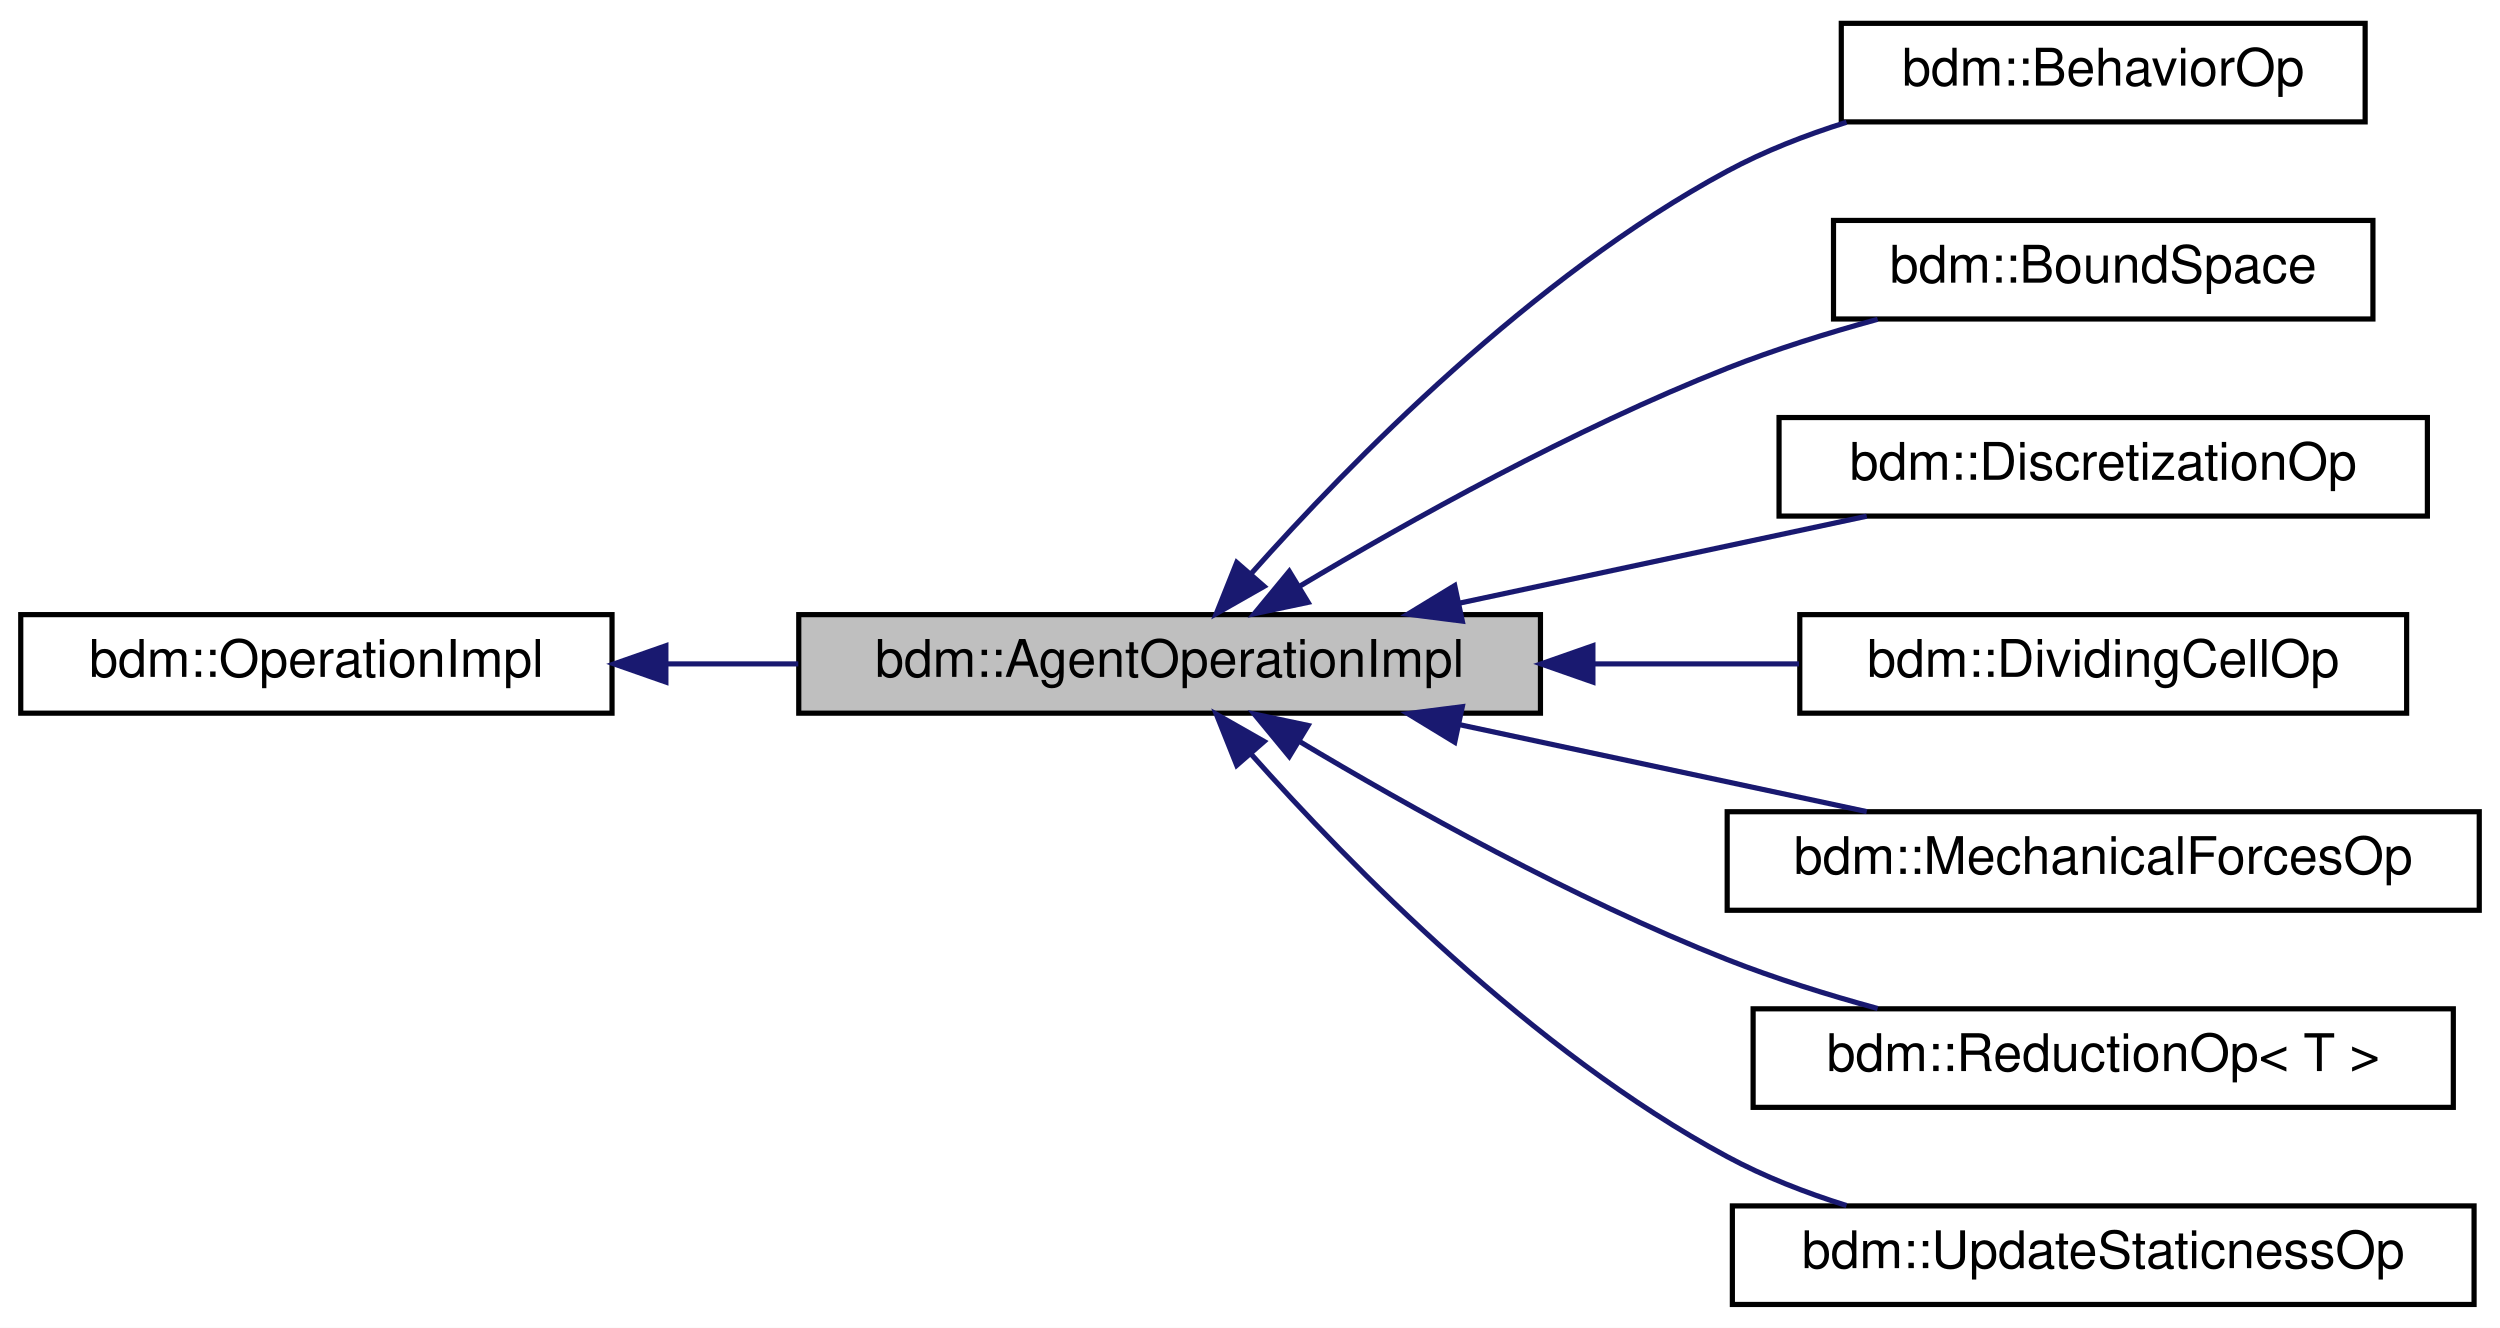
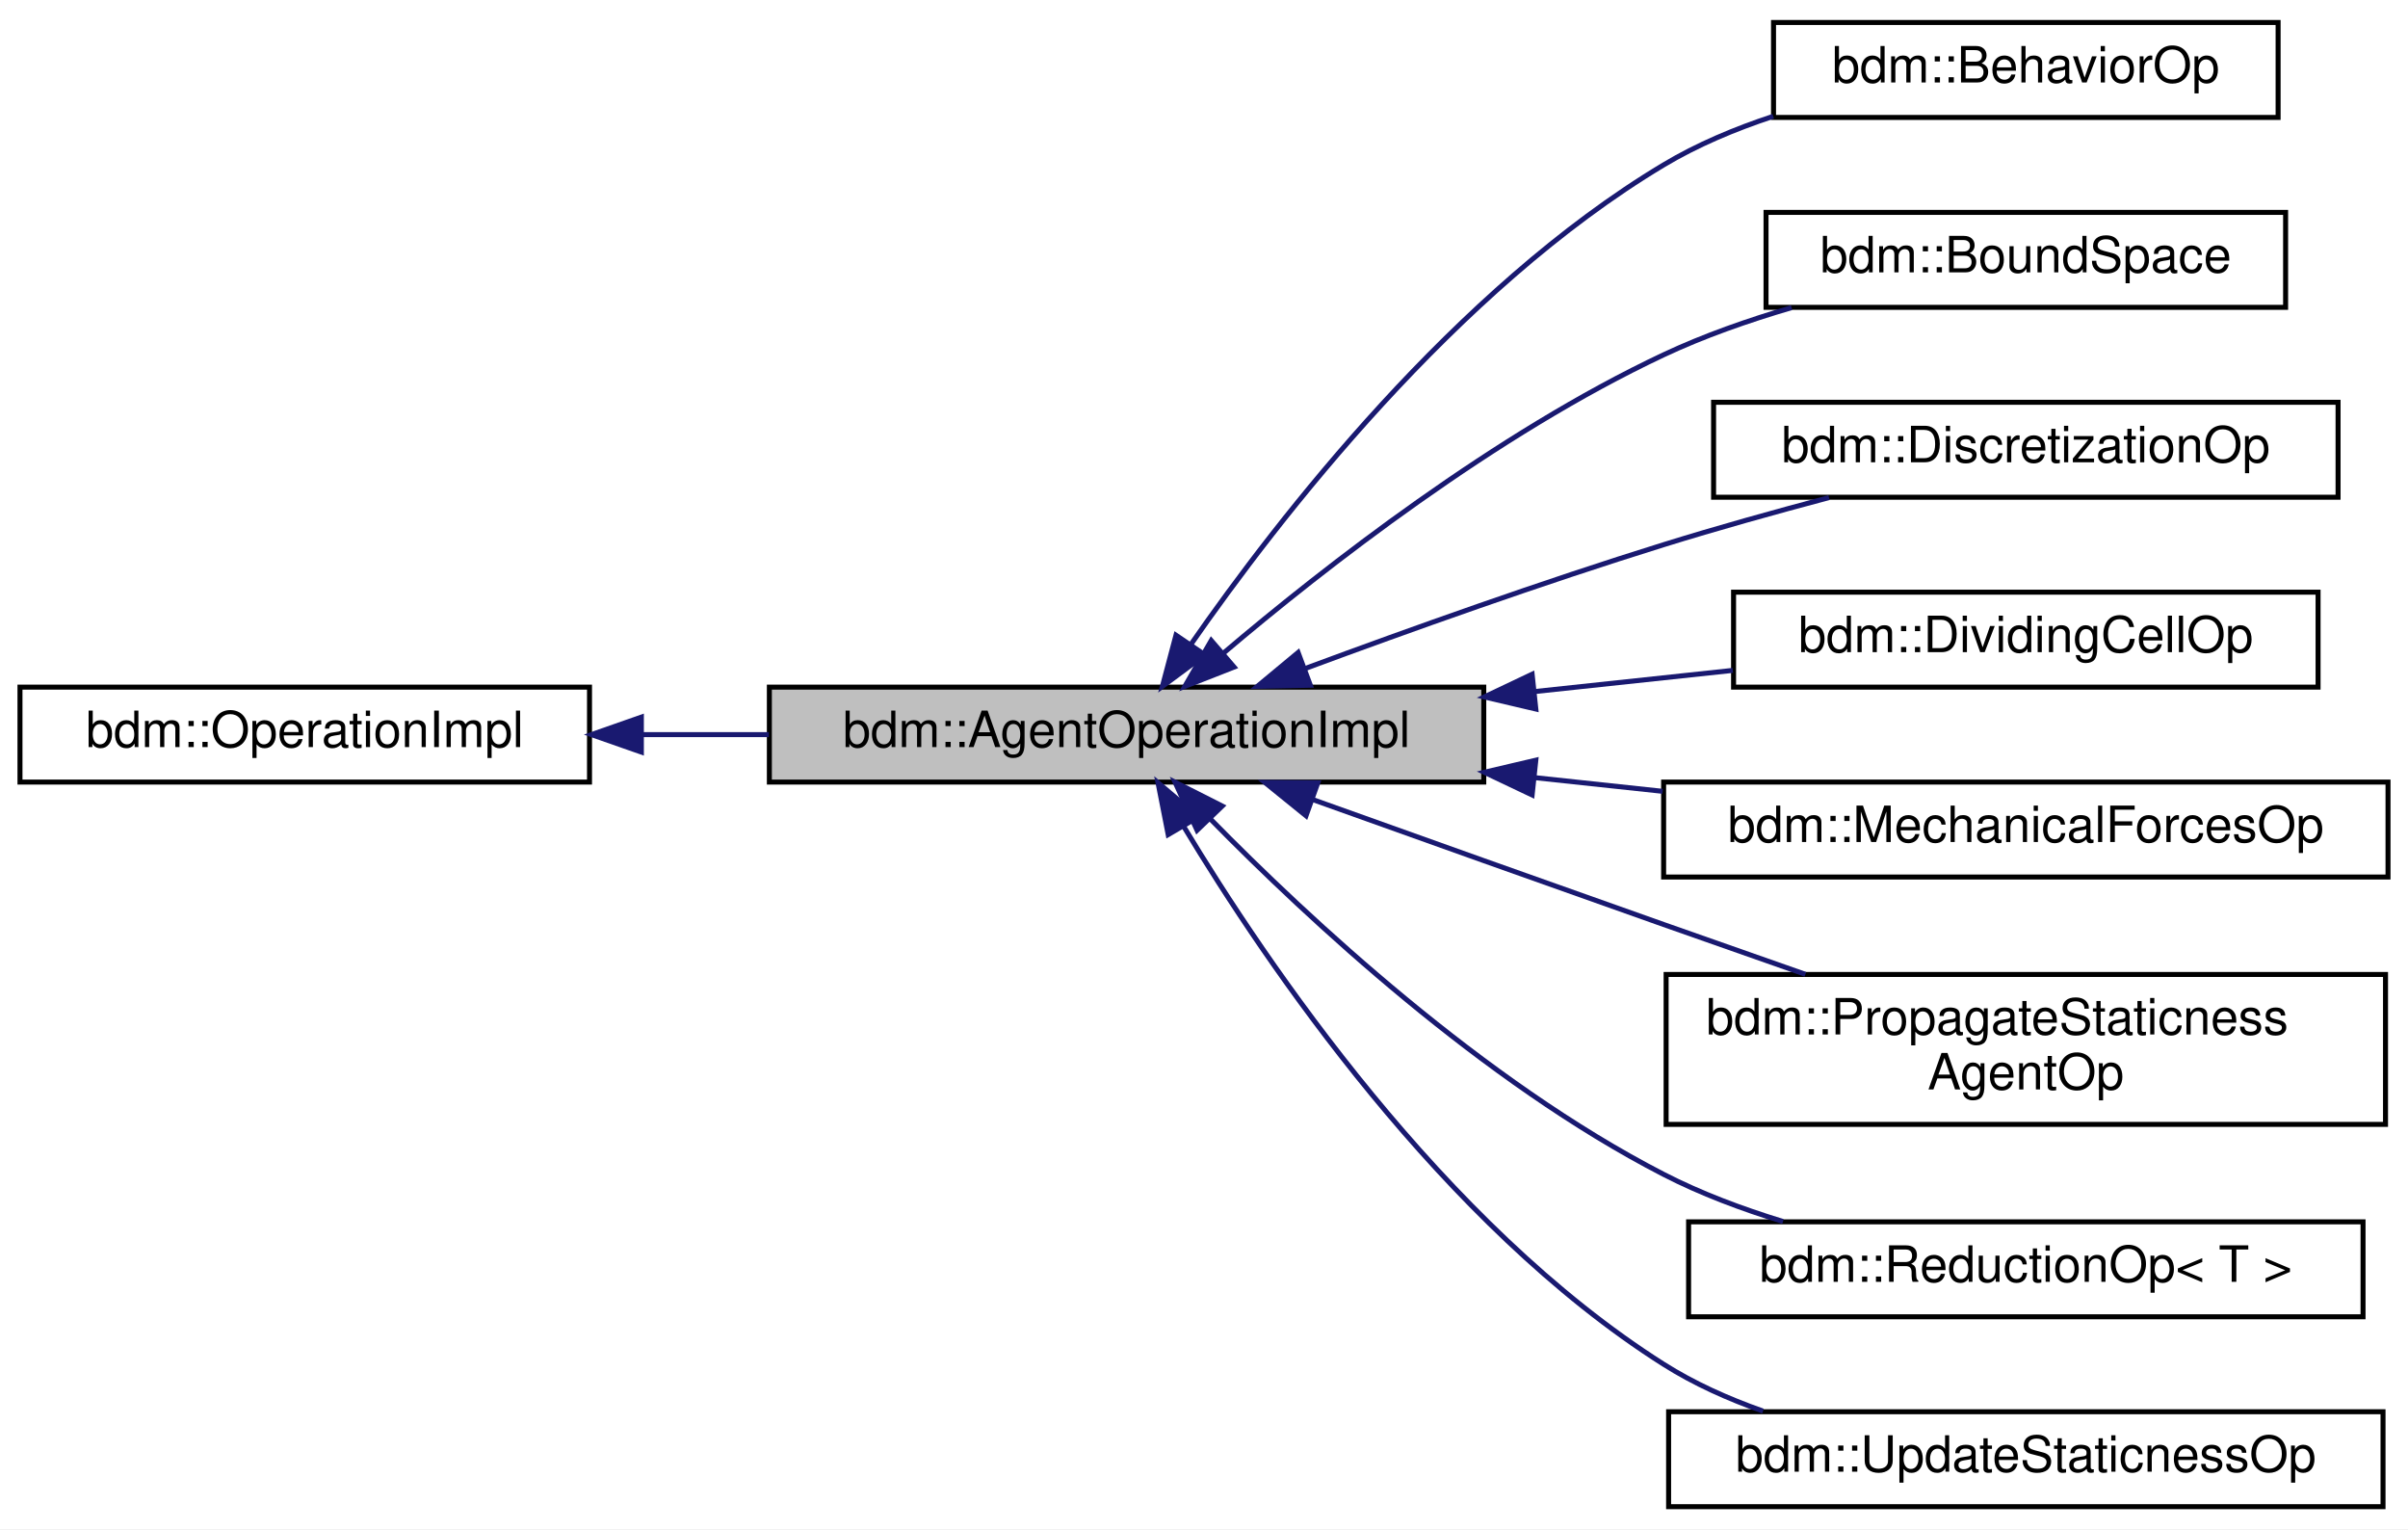
- <svg xmlns="http://www.w3.org/2000/svg" xmlns:xlink="http://www.w3.org/1999/xlink" width="482pt" height="256pt" viewBox="0.00 0.00 482.00 256.00">
-   <g id="graph0" class="graph" transform="scale(1 1) rotate(0) translate(4 252)">
-     <polygon fill="white" stroke="transparent" points="-4,4 -4,-252 478,-252 478,4 -4,4" />
+ <svg xmlns="http://www.w3.org/2000/svg" xmlns:xlink="http://www.w3.org/1999/xlink" width="482pt" height="306pt" viewBox="0.00 0.00 482.00 306.00">
+   <g id="graph0" class="graph" transform="scale(1 1) rotate(0) translate(4 302)">
+     <polygon fill="white" stroke="transparent" points="-4,4 -4,-302 478,-302 478,4 -4,4" />
    <g id="node1" class="node">
      <g id="a_node1">
        <a xlink:title="Interface for implementing an operation.">
-           <polygon fill="#bfbfbf" stroke="black" points="150,-114.5 150,-133.5 293,-133.5 293,-114.5 150,-114.5" />
-           <text text-anchor="middle" x="221.5" y="-121.5" font-family="Helvetica,sans-Serif" font-size="10.00">bdm::AgentOperationImpl</text>
+           <polygon fill="#bfbfbf" stroke="black" points="150,-145.5 150,-164.5 293,-164.5 293,-145.5 150,-145.5" />
+           <text text-anchor="middle" x="221.5" y="-152.5" font-family="Helvetica,sans-Serif" font-size="10.00">bdm::AgentOperationImpl</text>
        </a>
      </g>
    </g>
    <g id="node3" class="node">
      <g id="a_node3">
        <a xlink:href="structbdm_1_1BehaviorOp.html" target="_top" xlink:title=" ">
-           <polygon fill="white" stroke="black" points="351,-228.5 351,-247.5 452,-247.5 452,-228.5 351,-228.5" />
-           <text text-anchor="middle" x="401.5" y="-235.5" font-family="Helvetica,sans-Serif" font-size="10.00">bdm::BehaviorOp</text>
+           <polygon fill="white" stroke="black" points="351,-278.5 351,-297.5 452,-297.5 452,-278.5 351,-278.5" />
+           <text text-anchor="middle" x="401.5" y="-285.5" font-family="Helvetica,sans-Serif" font-size="10.00">bdm::BehaviorOp</text>
        </a>
      </g>
    </g>
    <g id="edge2" class="edge">
-       <path fill="none" stroke="midnightblue" d="M237.21,-141.39C256.24,-162.79 291.45,-198.77 329,-219 336.12,-222.84 344.07,-225.94 352.01,-228.43" />
-       <polygon fill="midnightblue" stroke="midnightblue" points="239.72,-138.95 230.51,-133.71 234.44,-143.55 239.72,-138.95" />
+       <path fill="none" stroke="midnightblue" d="M234.32,-172.97C251.9,-198.27 287.4,-244.09 329,-269 335.72,-273.03 343.3,-276.21 350.94,-278.73" />
+       <polygon fill="midnightblue" stroke="midnightblue" points="237.18,-170.96 228.67,-164.65 231.39,-174.89 237.18,-170.96" />
    </g>
    <g id="node4" class="node">
      <g id="a_node4">
        <a xlink:href="structbdm_1_1BoundSpace.html" target="_top" xlink:title=" ">
-           <polygon fill="white" stroke="black" points="349.5,-190.5 349.5,-209.5 453.5,-209.5 453.5,-190.5 349.5,-190.5" />
-           <text text-anchor="middle" x="401.5" y="-197.5" font-family="Helvetica,sans-Serif" font-size="10.00">bdm::BoundSpace</text>
+           <polygon fill="white" stroke="black" points="349.5,-240.5 349.5,-259.5 453.5,-259.5 453.5,-240.5 349.5,-240.5" />
+           <text text-anchor="middle" x="401.5" y="-247.5" font-family="Helvetica,sans-Serif" font-size="10.00">bdm::BoundSpace</text>
        </a>
      </g>
    </g>
    <g id="edge3" class="edge">
-       <path fill="none" stroke="midnightblue" d="M246.45,-138.9C267.54,-151.51 299.43,-169.34 329,-181 338.2,-184.63 348.33,-187.79 358.01,-190.44" />
-       <polygon fill="midnightblue" stroke="midnightblue" points="248.2,-135.87 237.83,-133.68 244.57,-141.85 248.2,-135.87" />
+       <path fill="none" stroke="midnightblue" d="M240.96,-171.36C261.22,-188.53 295.37,-215.18 329,-231 337.02,-234.77 345.91,-237.89 354.62,-240.44" />
+       <polygon fill="midnightblue" stroke="midnightblue" points="243.02,-168.52 233.16,-164.65 238.45,-173.83 243.02,-168.52" />
    </g>
    <g id="node5" class="node">
      <g id="a_node5">
        <a xlink:href="structbdm_1_1DiscretizationOp.html" target="_top" xlink:title=" ">
-           <polygon fill="white" stroke="black" points="339,-152.5 339,-171.5 464,-171.5 464,-152.5 339,-152.5" />
-           <text text-anchor="middle" x="401.5" y="-159.5" font-family="Helvetica,sans-Serif" font-size="10.00">bdm::DiscretizationOp</text>
+           <polygon fill="white" stroke="black" points="339,-202.5 339,-221.5 464,-221.5 464,-202.5 339,-202.5" />
+           <text text-anchor="middle" x="401.5" y="-209.5" font-family="Helvetica,sans-Serif" font-size="10.00">bdm::DiscretizationOp</text>
        </a>
      </g>
    </g>
    <g id="edge4" class="edge">
-       <path fill="none" stroke="midnightblue" d="M277.22,-135.68C302.46,-141.07 332.05,-147.39 355.91,-152.48" />
-       <polygon fill="midnightblue" stroke="midnightblue" points="277.93,-132.25 267.42,-133.59 276.47,-139.1 277.93,-132.25" />
+       <path fill="none" stroke="midnightblue" d="M257.32,-168.25C278,-175.91 304.83,-185.49 329,-193 339.67,-196.32 351.35,-199.57 362.11,-202.43" />
+       <polygon fill="midnightblue" stroke="midnightblue" points="258.29,-164.87 247.69,-164.66 255.84,-171.43 258.29,-164.87" />
    </g>
    <g id="node6" class="node">
      <g id="a_node6">
        <a xlink:href="structbdm_1_1DividingCellOp.html" target="_top" xlink:title=" ">
-           <polygon fill="white" stroke="black" points="343,-114.5 343,-133.5 460,-133.5 460,-114.5 343,-114.5" />
-           <text text-anchor="middle" x="401.5" y="-121.5" font-family="Helvetica,sans-Serif" font-size="10.00">bdm::DividingCellOp</text>
+           <polygon fill="white" stroke="black" points="343,-164.5 343,-183.5 460,-183.5 460,-164.5 343,-164.5" />
+           <text text-anchor="middle" x="401.5" y="-171.5" font-family="Helvetica,sans-Serif" font-size="10.00">bdm::DividingCellOp</text>
        </a>
      </g>
    </g>
    <g id="edge5" class="edge">
-       <path fill="none" stroke="midnightblue" d="M303.25,-124C316.61,-124 330.21,-124 342.85,-124" />
-       <polygon fill="midnightblue" stroke="midnightblue" points="303.11,-120.5 293.11,-124 303.11,-127.5 303.11,-120.5" />
+       <path fill="none" stroke="midnightblue" d="M303.25,-163.62C316.61,-165.04 330.21,-166.5 342.85,-167.85" />
+       <polygon fill="midnightblue" stroke="midnightblue" points="303.42,-160.12 293.11,-162.54 302.68,-167.08 303.42,-160.12" />
    </g>
    <g id="node7" class="node">
      <g id="a_node7">
        <a xlink:href="classbdm_1_1MechanicalForcesOp.html" target="_top" xlink:title="Defines the 3D physical interactions between physical objects.">
-           <polygon fill="white" stroke="black" points="329,-76.5 329,-95.5 474,-95.5 474,-76.5 329,-76.5" />
-           <text text-anchor="middle" x="401.5" y="-83.5" font-family="Helvetica,sans-Serif" font-size="10.00">bdm::MechanicalForcesOp</text>
+           <polygon fill="white" stroke="black" points="329,-126.5 329,-145.5 474,-145.5 474,-126.5 329,-126.5" />
+           <text text-anchor="middle" x="401.5" y="-133.5" font-family="Helvetica,sans-Serif" font-size="10.00">bdm::MechanicalForcesOp</text>
        </a>
      </g>
    </g>
    <g id="edge6" class="edge">
-       <path fill="none" stroke="midnightblue" d="M277.22,-112.32C302.46,-106.93 332.05,-100.61 355.91,-95.52" />
-       <polygon fill="midnightblue" stroke="midnightblue" points="276.47,-108.9 267.42,-114.41 277.93,-115.75 276.47,-108.9" />
+       <path fill="none" stroke="midnightblue" d="M303.1,-146.4C311.68,-145.48 320.35,-144.56 328.81,-143.65" />
+       <polygon fill="midnightblue" stroke="midnightblue" points="302.68,-142.92 293.11,-147.46 303.42,-149.88 302.68,-142.92" />
    </g>
    <g id="node8" class="node">
      <g id="a_node8">
+         <a xlink:href="structbdm_1_1PropagateStaticnessAgentOp.html" target="_top" xlink:title=" ">
+           <polygon fill="white" stroke="black" points="329.5,-77 329.5,-107 473.5,-107 473.5,-77 329.5,-77" />
+           <text text-anchor="start" x="337.5" y="-95" font-family="Helvetica,sans-Serif" font-size="10.00">bdm::PropagateStaticness</text>
+           <text text-anchor="middle" x="401.5" y="-84" font-family="Helvetica,sans-Serif" font-size="10.00">AgentOp</text>
+         </a>
+       </g>
+     </g>
+     <g id="edge7" class="edge">
+       <path fill="none" stroke="midnightblue" d="M258.79,-141.99C279.38,-134.62 305.62,-125.26 329,-117 338.18,-113.76 348.02,-110.3 357.38,-107.03" />
+       <polygon fill="midnightblue" stroke="midnightblue" points="257.42,-138.76 249.18,-145.43 259.78,-145.35 257.42,-138.76" />
+     </g>
+     <g id="node9" class="node">
+       <g id="a_node9">
        <a xlink:href="classbdm_1_1ReductionOp.html" target="_top" xlink:title=" ">
          <polygon fill="white" stroke="black" points="334,-38.5 334,-57.5 469,-57.5 469,-38.5 334,-38.5" />
          <text text-anchor="middle" x="401.5" y="-45.5" font-family="Helvetica,sans-Serif" font-size="10.00">bdm::ReductionOp&lt; T &gt;</text>
        </a>
      </g>
    </g>
-     <g id="edge7" class="edge">
-       <path fill="none" stroke="midnightblue" d="M246.45,-109.1C267.54,-96.49 299.43,-78.66 329,-67 338.2,-63.37 348.33,-60.21 358.01,-57.56" />
-       <polygon fill="midnightblue" stroke="midnightblue" points="244.57,-106.15 237.83,-114.32 248.2,-112.13 244.57,-106.15" />
+     <g id="edge8" class="edge">
+       <path fill="none" stroke="midnightblue" d="M238.33,-138.06C257.83,-118.2 292.82,-85.61 329,-67 336.42,-63.18 344.69,-60.08 352.89,-57.57" />
+       <polygon fill="midnightblue" stroke="midnightblue" points="235.61,-135.85 231.2,-145.48 240.65,-140.7 235.61,-135.85" />
    </g>
-     <g id="node9" class="node">
-       <g id="a_node9">
+     <g id="node10" class="node">
+       <g id="a_node10">
        <a xlink:href="structbdm_1_1UpdateStaticnessOp.html" target="_top" xlink:title=" ">
          <polygon fill="white" stroke="black" points="330,-0.5 330,-19.5 473,-19.5 473,-0.5 330,-0.5" />
          <text text-anchor="middle" x="401.5" y="-7.5" font-family="Helvetica,sans-Serif" font-size="10.00">bdm::UpdateStaticnessOp</text>
        </a>
      </g>
    </g>
-     <g id="edge8" class="edge">
-       <path fill="none" stroke="midnightblue" d="M237.21,-106.61C256.24,-85.21 291.45,-49.23 329,-29 336.12,-25.16 344.07,-22.06 352.01,-19.57" />
-       <polygon fill="midnightblue" stroke="midnightblue" points="234.44,-104.45 230.51,-114.29 239.72,-109.05 234.44,-104.45" />
+     <g id="edge9" class="edge">
+       <path fill="none" stroke="midnightblue" d="M232.88,-136.71C249.52,-109.08 284.84,-56.96 329,-29 335.08,-25.15 341.92,-22.08 348.89,-19.63" />
+       <polygon fill="midnightblue" stroke="midnightblue" points="229.83,-134.99 227.79,-145.38 235.87,-138.53 229.83,-134.99" />
    </g>
    <g id="node2" class="node">
      <g id="a_node2">
        <a xlink:href="structbdm_1_1OperationImpl.html" target="_top" xlink:title=" ">
-           <polygon fill="white" stroke="black" points="0,-114.5 0,-133.5 114,-133.5 114,-114.5 0,-114.5" />
-           <text text-anchor="middle" x="57" y="-121.5" font-family="Helvetica,sans-Serif" font-size="10.00">bdm::OperationImpl</text>
+           <polygon fill="white" stroke="black" points="0,-145.5 0,-164.5 114,-164.5 114,-145.5 0,-145.5" />
+           <text text-anchor="middle" x="57" y="-152.5" font-family="Helvetica,sans-Serif" font-size="10.00">bdm::OperationImpl</text>
        </a>
      </g>
    </g>
    <g id="edge1" class="edge">
-       <path fill="none" stroke="midnightblue" d="M124.47,-124C132.86,-124 141.46,-124 149.91,-124" />
-       <polygon fill="midnightblue" stroke="midnightblue" points="124.38,-120.5 114.38,-124 124.38,-127.5 124.38,-120.5" />
+       <path fill="none" stroke="midnightblue" d="M124.47,-155C132.86,-155 141.46,-155 149.91,-155" />
+       <polygon fill="midnightblue" stroke="midnightblue" points="124.38,-151.5 114.38,-155 124.38,-158.5 124.38,-151.5" />
    </g>
  </g>
</svg>
